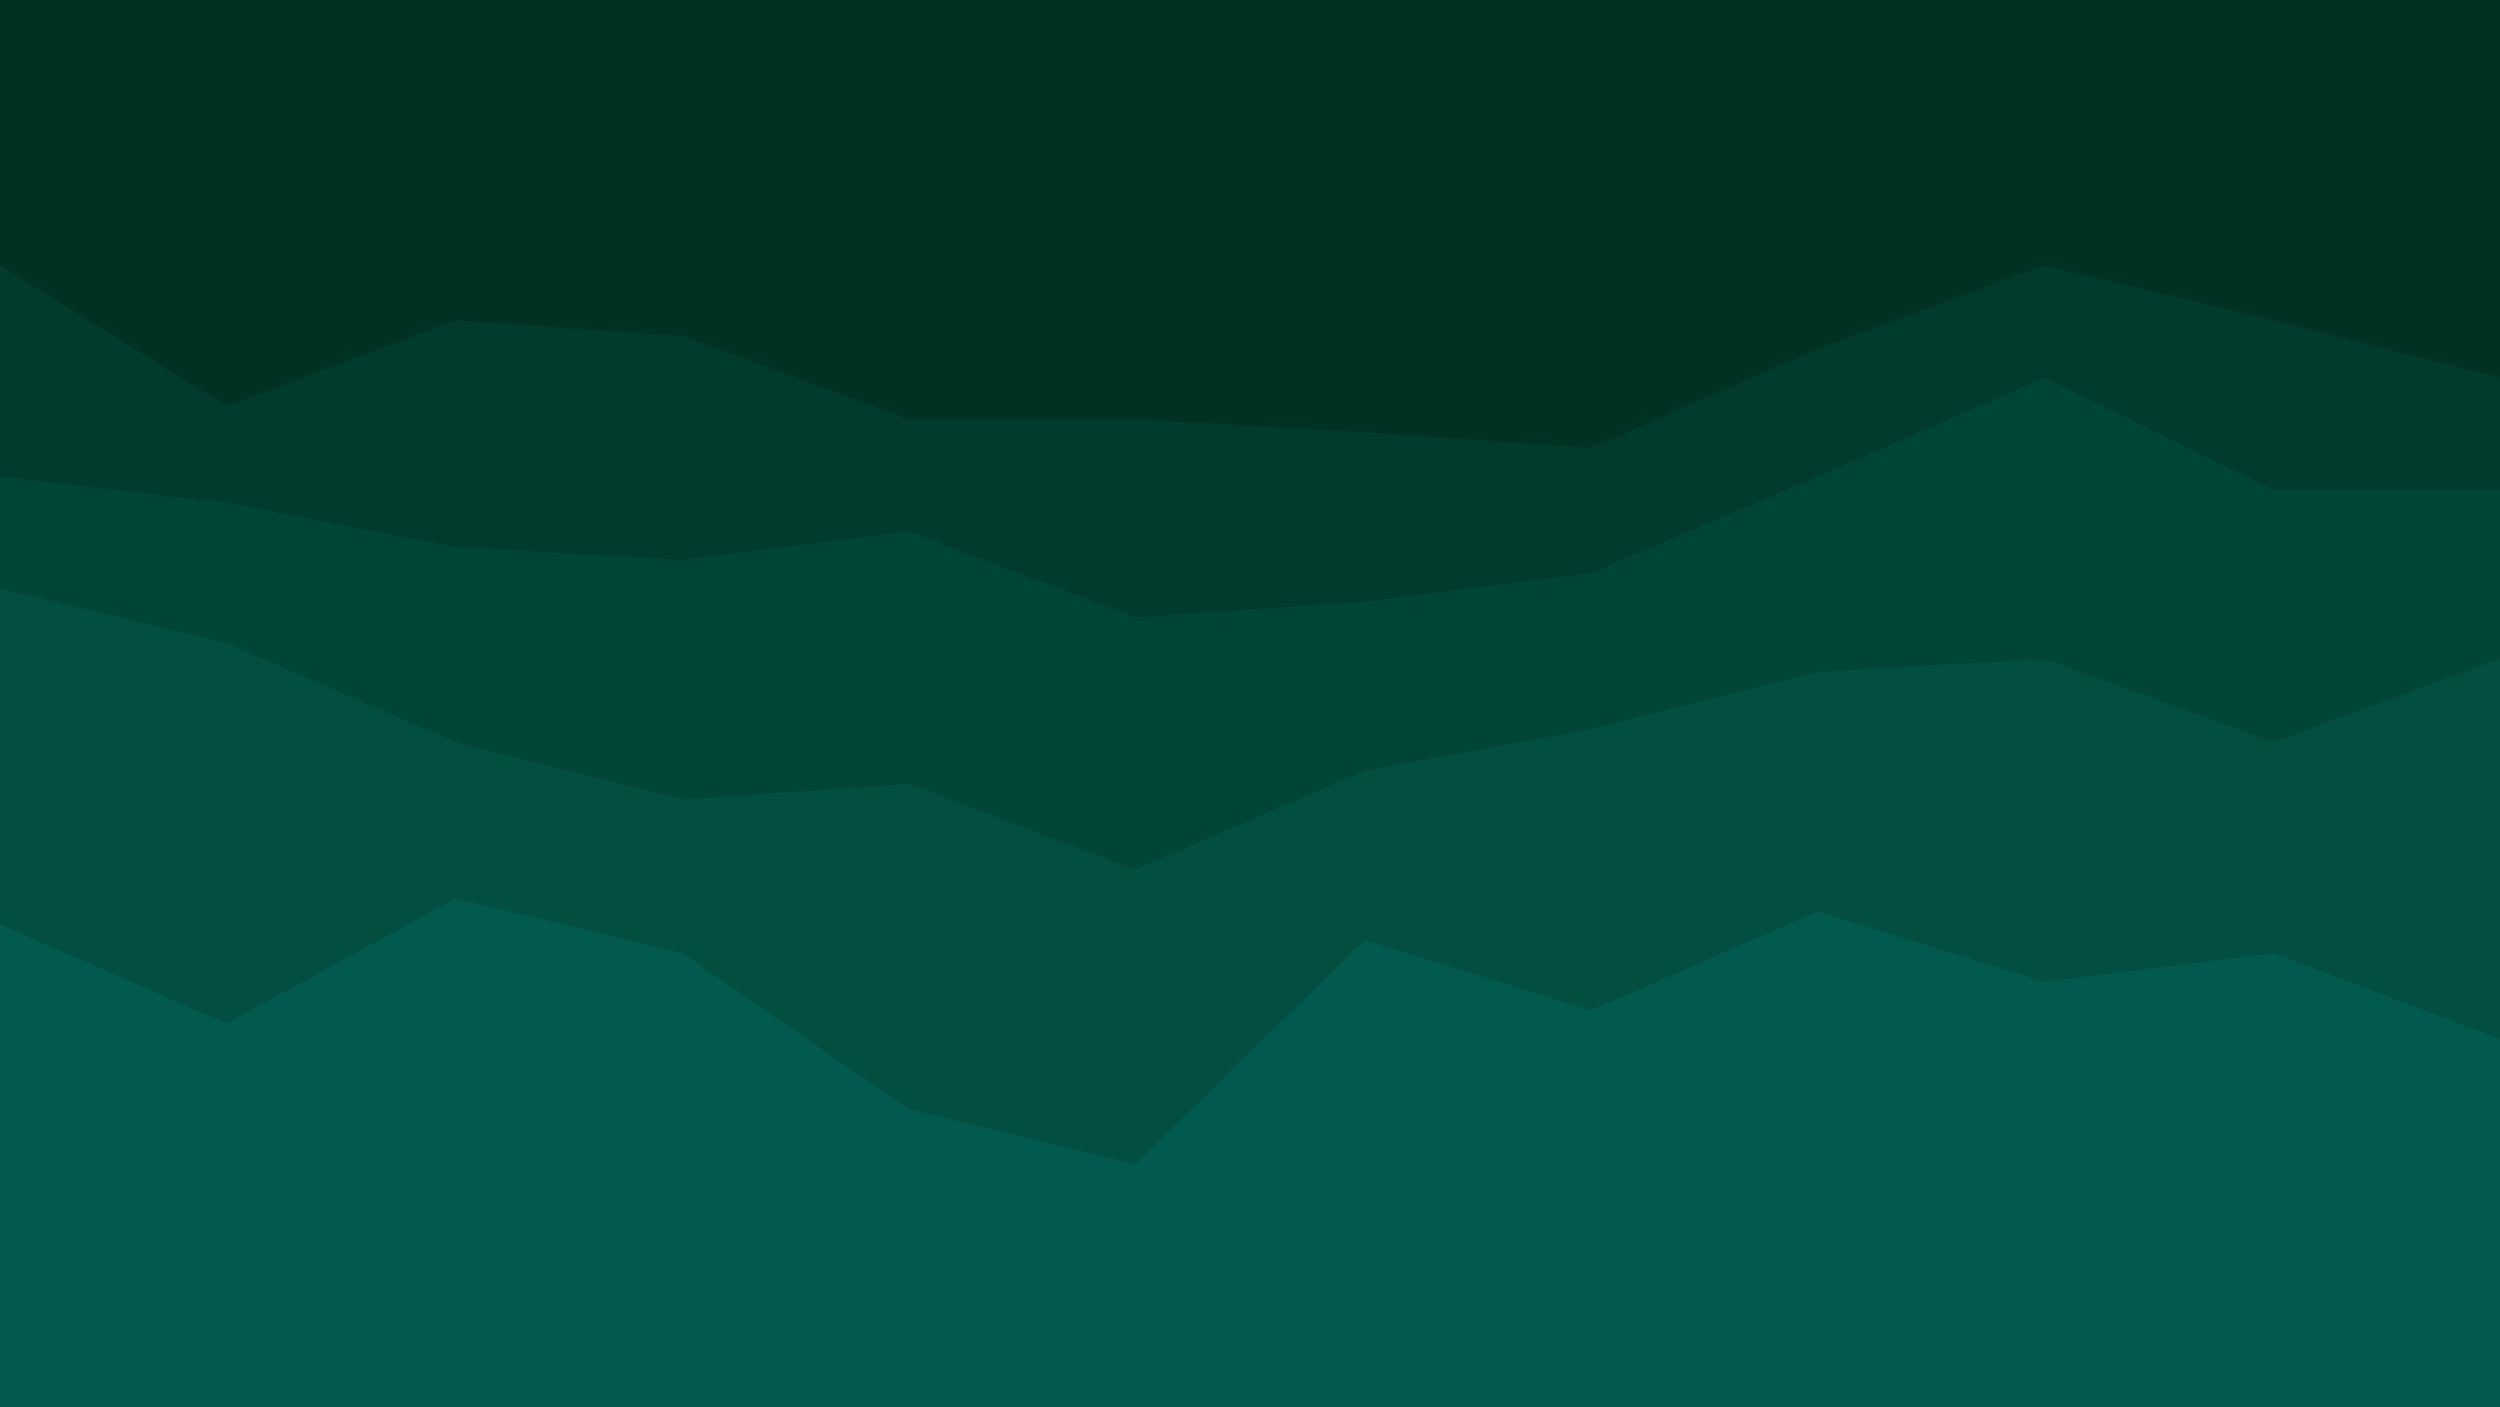
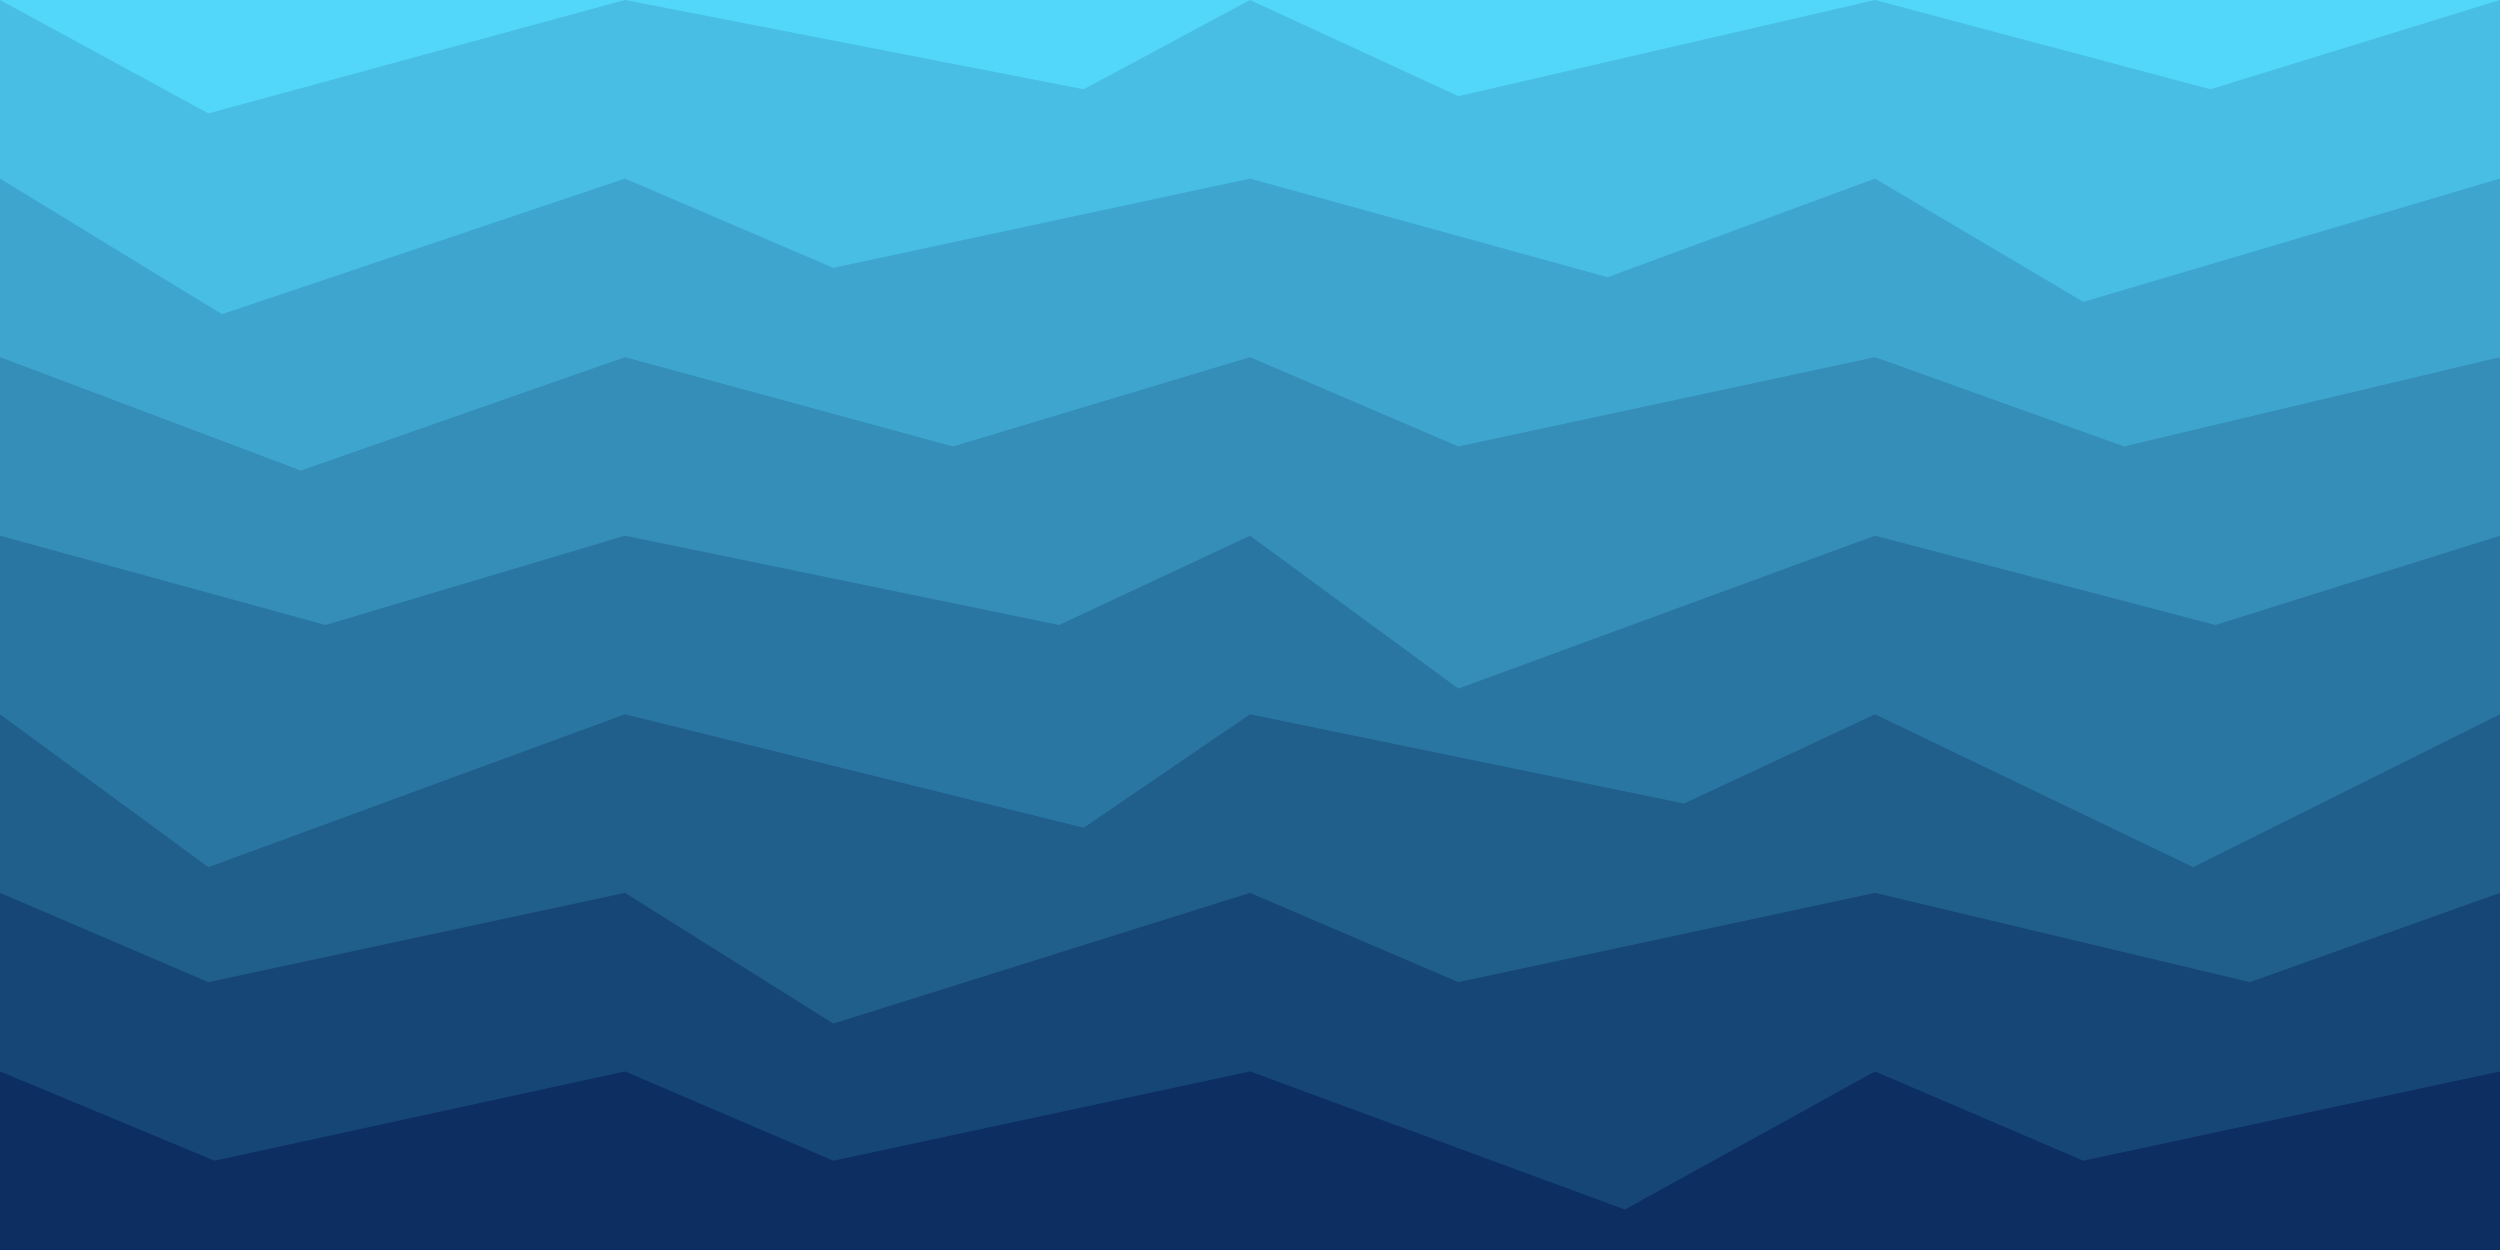
- <svg xmlns="http://www.w3.org/2000/svg" id="visual" viewBox="0 0 960 540" width="960" height="540" version="1.1">
-   <path d="M0 104L87 158L175 125L262 131L349 163L436 163L524 168L611 174L698 136L785 104L873 125L960 147L960 0L873 0L785 0L698 0L611 0L524 0L436 0L349 0L262 0L175 0L87 0L0 0Z" fill="#003223" />
-   <path d="M0 185L87 195L175 212L262 217L349 206L436 239L524 233L611 222L698 185L785 147L873 190L960 190L960 145L873 123L785 102L698 134L611 172L524 166L436 161L349 161L262 129L175 123L87 156L0 102Z" fill="#013b2d" />
-   <path d="M0 228L87 249L175 287L262 309L349 303L436 336L524 298L611 282L698 260L785 255L873 287L960 255L960 188L873 188L785 145L698 183L611 220L524 231L436 237L349 204L262 215L175 210L87 193L0 183Z" fill="#014537" />
-   <path d="M0 357L87 395L175 347L262 368L349 428L436 449L524 363L611 390L698 352L785 379L873 368L960 401L960 253L873 285L785 253L698 258L611 280L524 296L436 334L349 301L262 307L175 285L87 247L0 226Z" fill="#024f42" />
-   <path d="M0 541L87 541L175 541L262 541L349 541L436 541L524 541L611 541L698 541L785 541L873 541L960 541L960 399L873 366L785 377L698 350L611 388L524 361L436 447L349 426L262 366L175 345L87 393L0 355Z" fill="#02594e" />
+ <svg xmlns="http://www.w3.org/2000/svg" class="border shadow-md dark:border-slate-700" viewBox="0 0 1013.76 506.88" preserveAspectRatio="none" style="width: 1013.76px; height: 506.88px;">
+   <rect class="bg" id="bg" x="0" y="0" width="1013.76" height="506.88" fill="#8d3636" />
+   <path d="M 0 -72.411 L 0 -72.41                 L 84.48 -32.41                 L 253.44 -72.41 L 253.44 -72.41                 L 364.44 -36.21                 L 506.88 -72.41 L 506.88 -72.41                 L 629.88 -36.21                 L 760.32 -72.41 L 760.32 -72.41                 L 844.80 -36.21                 L 1013.76 -72.41 L 1013.76 -72.41                 L 1098.24 -8.41                 L 1267.2 -72.41  V 506.88 H 0 V -72.41 Z" fill="#52D6FA" />
+   <path d="M 0 0 L 0 0.00                 L 84.48 46.00                 L 253.44 0.00 L 253.44 0.00                 L 439.44 36.21                 L 506.88 0.00 L 506.88 0.00                 L 591.36 39.00                 L 760.32 0.00 L 760.32 0.00                 L 896.32 36.21                 L 1013.76 0.00 L 1013.76 0.00                 L 1156.76 36.21                 L 1267.2 0.00  V 506.88 H 0 V 0.00 Z" fill="#48bee4" />
+   <path d="M 0 72.411 L 0 72.41                 L 90.00 127.41                 L 253.44 72.41 L 253.44 72.41                 L 337.92 108.62                 L 506.88 72.41 L 506.88 72.41                 L 651.88 112.41                 L 760.32 72.41 L 760.32 72.41                 L 844.80 122.41                 L 1013.76 72.41 L 1013.76 72.41                 L 1098.24 108.62                 L 1267.2 72.41  V 506.88 H 0 V 72.41 Z" fill="#3ea6ce" />
+   <path d="M 0 144.823 L 0 144.82                 L 122.00 190.82                 L 253.44 144.82 L 253.44 144.82                 L 386.44 181.03                 L 506.88 144.82 L 506.88 144.82                 L 591.36 181.03                 L 760.32 144.82 L 760.32 144.82                 L 861.32 181.03                 L 1013.76 144.82 L 1013.76 144.82                 L 1098.24 184.82                 L 1267.2 144.82  V 506.88 H 0 V 144.82 Z" fill="#348eb8" />
+   <path d="M 0 217.234 L 0 217.23                 L 132.00 253.44                 L 253.44 217.23 L 253.44 217.23                 L 429.44 253.44                 L 506.88 217.23 L 506.88 217.23                 L 591.36 279.23                 L 760.32 217.23 L 760.32 217.23                 L 898.32 253.44                 L 1013.76 217.23 L 1013.76 217.23                 L 1164.76 253.44                 L 1267.2 217.23  V 506.88 H 0 V 217.23 Z" fill="#2a76a2" />
+   <path d="M 0 289.646 L 0 289.65                 L 84.48 351.65                 L 253.44 289.65 L 253.44 289.65                 L 439.44 335.65                 L 506.88 289.65 L 506.88 289.65                 L 682.88 325.85                 L 760.32 289.65 L 760.32 289.65                 L 889.32 351.65                 L 1013.76 289.65 L 1013.76 289.65                 L 1191.76 351.65                 L 1267.2 289.65  V 506.88 H 0 V 289.65 Z" fill="#205e8c" />
+   <path d="M 0 362.057 L 0 362.06                 L 84.48 398.26                 L 253.44 362.06 L 253.44 362.06                 L 337.92 415.06                 L 506.88 362.06 L 506.88 362.06                 L 591.36 398.26                 L 760.32 362.06 L 760.32 362.06                 L 912.32 398.26                 L 1013.76 362.06 L 1013.76 362.06                 L 1098.24 398.26                 L 1267.2 362.06  V 506.88 H 0 V 362.06 Z" fill="#164676" />
+   <path d="M 0 434.469 L 0 434.47                 L 87.00 470.67                 L 253.44 434.47 L 253.44 434.47                 L 337.92 470.67                 L 506.88 434.47 L 506.88 434.47                 L 658.88 490.47                 L 760.32 434.47 L 760.32 434.47                 L 844.80 470.67                 L 1013.76 434.47 L 1013.76 434.47                 L 1111.76 470.67                 L 1267.2 434.47  V 506.88 H 0 V 434.47 Z" fill="#0c2e60" />
</svg>
